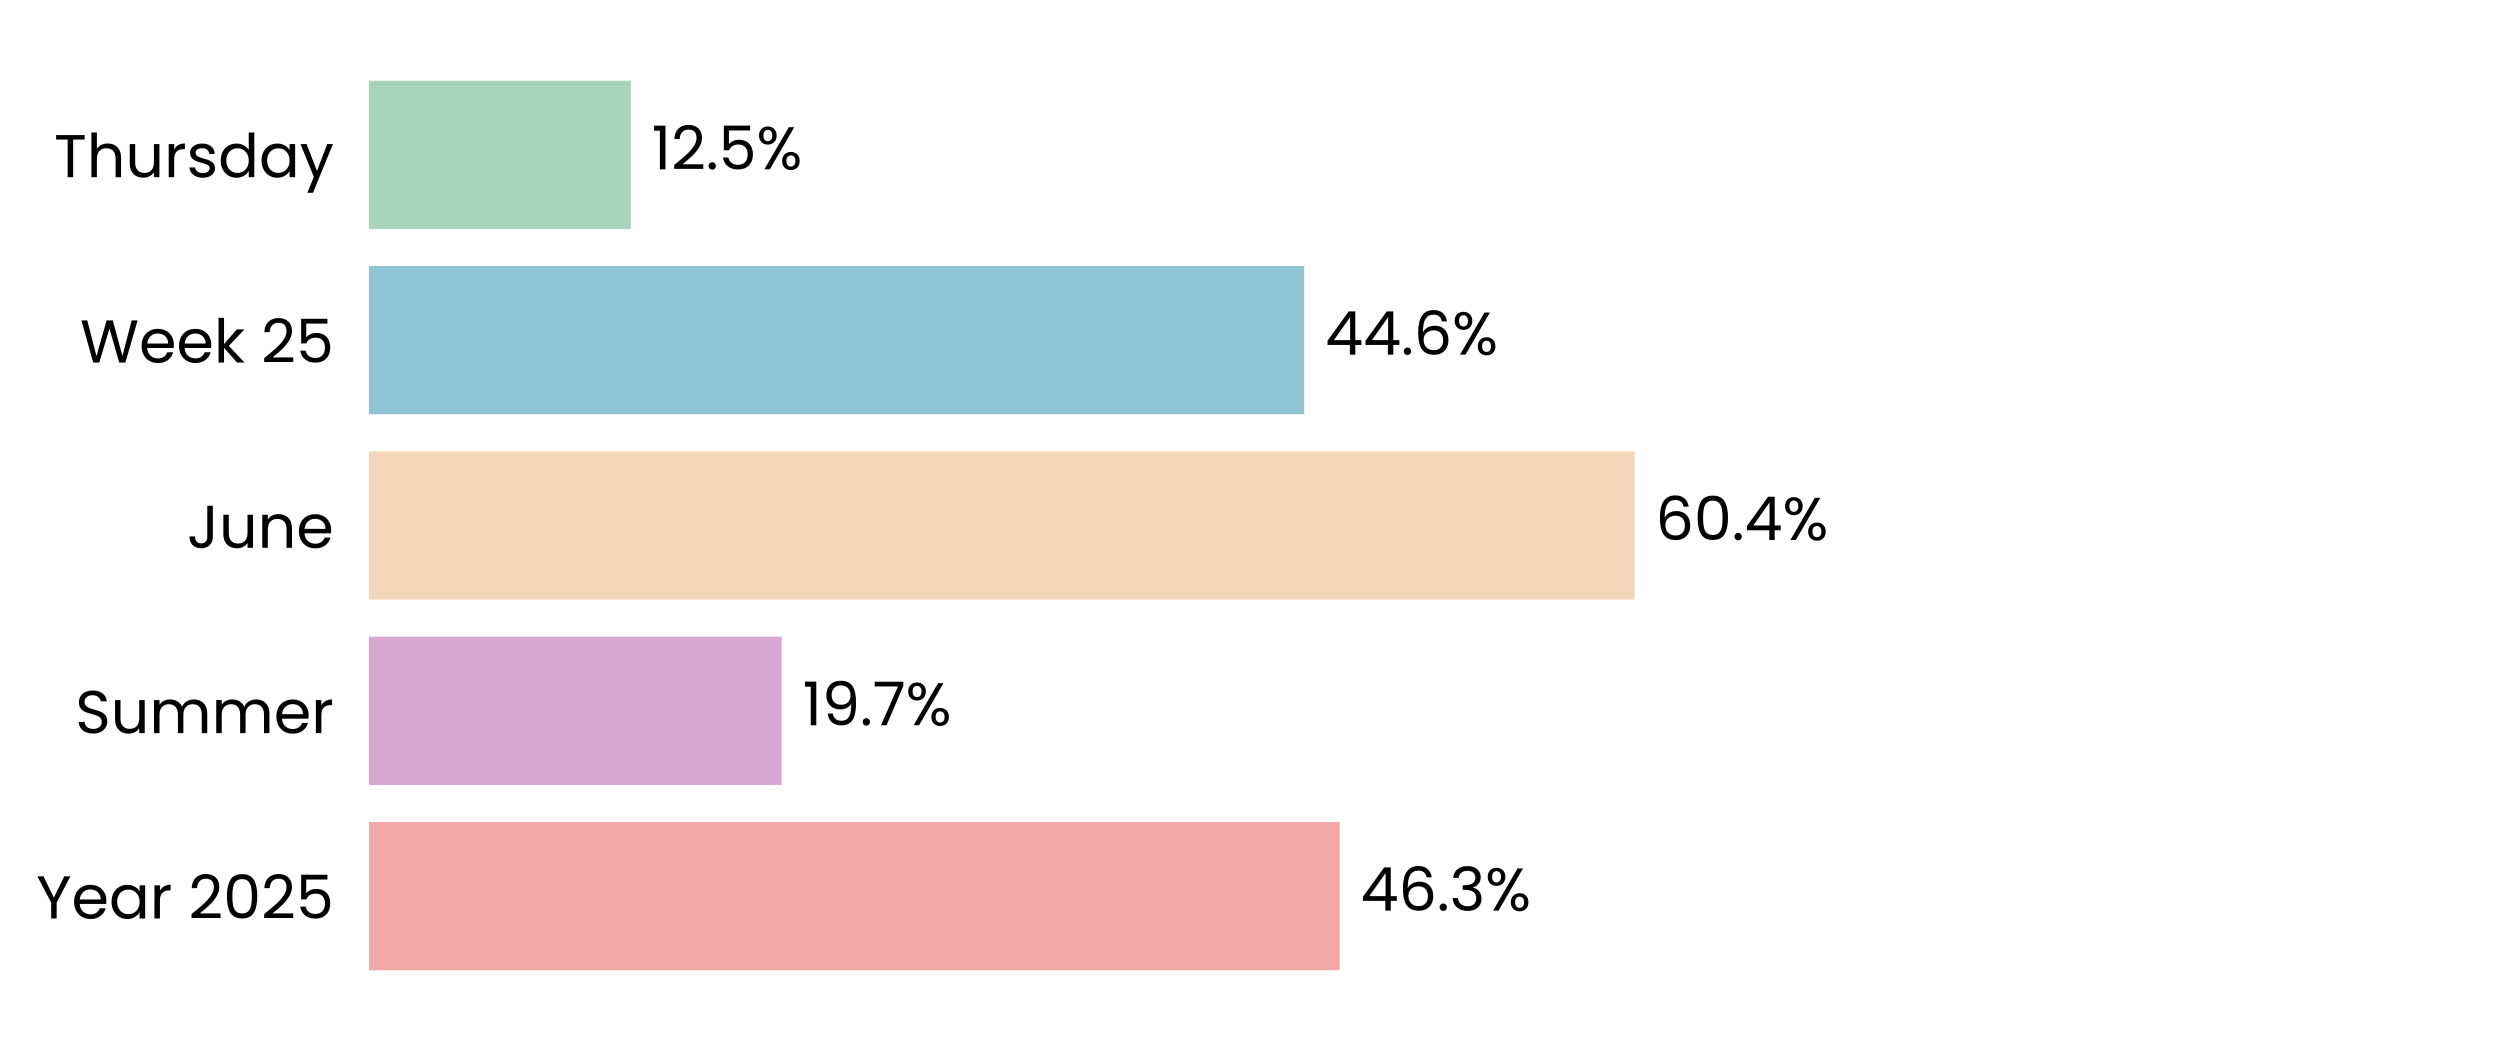
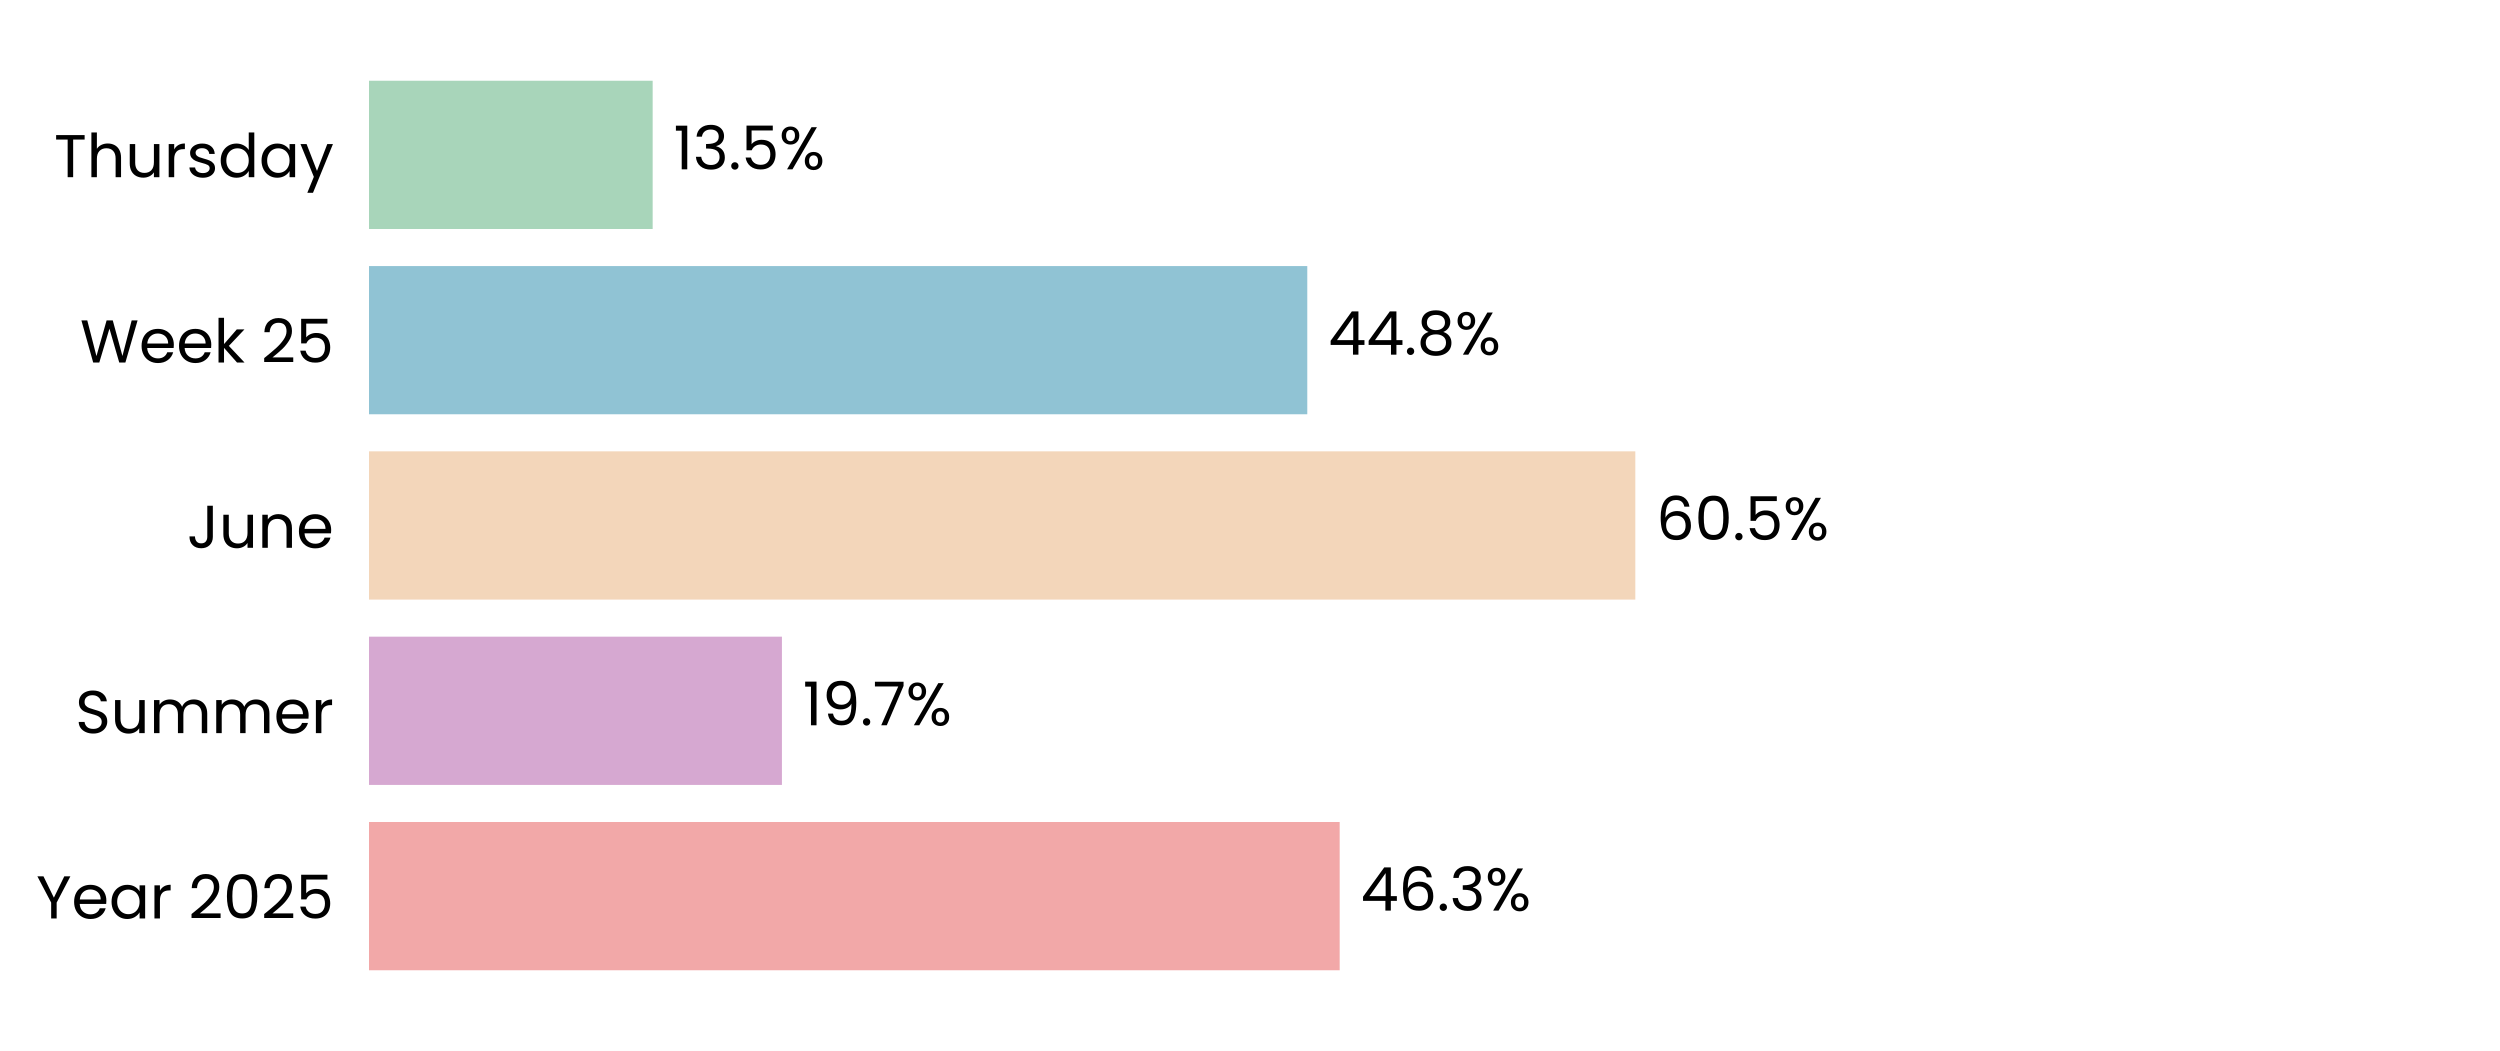
<svg xmlns="http://www.w3.org/2000/svg" xmlns:xlink="http://www.w3.org/1999/xlink" width="496.691pt" height="208.8pt" viewBox="0 0 496.691 208.8" version="1.1">
  <defs>
    <style type="text/css">*{stroke-linejoin: round; stroke-linecap: butt}</style>
  </defs>
  <g id="figure_1">
    <g id="patch_1">
      <path d="M 0 208.8  L 496.691 208.8  L 496.691 0  L 0 0  z " style="fill: #ffffff" />
    </g>
    <g id="axes_1">
      <g id="patch_2">
        <path d="M 73.311 201.6  L 489.491 201.6  L 489.491 7.2  L 73.311 7.2  z " style="fill: #ffffff" />
      </g>
      <g id="patch_3">
-         <path d="M 73.311 192.764  L 266.151 192.764  L 266.151 163.309  L 73.311 163.309  z " clip-path="url(#p097d2eca8c)" style="fill: #f2a8a8" />
+         <path d="M 73.311 192.764  L 266.163 192.764  L 266.163 163.309  L 73.311 163.309  z " clip-path="url(#p27a6afd2bf)" style="fill: #f2a8a8" />
      </g>
      <g id="patch_4">
-         <path d="M 73.311 155.945  L 155.303 155.945  L 155.303 126.491  L 73.311 126.491  z " clip-path="url(#p097d2eca8c)" style="fill: #d6a8d1" />
+         <path d="M 73.311 155.945  L 155.35 155.945  L 155.35 126.491  L 73.311 126.491  z " clip-path="url(#p27a6afd2bf)" style="fill: #d6a8d1" />
      </g>
      <g id="patch_5">
-         <path d="M 73.311 119.127  L 324.753 119.127  L 324.753 89.673  L 73.311 89.673  z " clip-path="url(#p097d2eca8c)" style="fill: #f3d6ba" />
+         <path d="M 73.311 119.127  L 324.898 119.127  L 324.898 89.673  L 73.311 89.673  z " clip-path="url(#p27a6afd2bf)" style="fill: #f3d6ba" />
      </g>
      <g id="patch_6">
-         <path d="M 73.311 82.309  L 259.106 82.309  L 259.106 52.855  L 73.311 52.855  z " clip-path="url(#p097d2eca8c)" style="fill: #90c3d4" />
+         <path d="M 73.311 82.309  L 259.725 82.309  L 259.725 52.855  L 73.311 52.855  z " clip-path="url(#p27a6afd2bf)" style="fill: #90c3d4" />
      </g>
      <g id="patch_7">
-         <path d="M 73.311 45.491  L 125.334 45.491  L 125.334 16.036  L 73.311 16.036  z " clip-path="url(#p097d2eca8c)" style="fill: #a8d5ba" />
+         <path d="M 73.311 45.491  L 129.669 45.491  L 129.669 16.036  L 73.311 16.036  z " clip-path="url(#p27a6afd2bf)" style="fill: #a8d5ba" />
      </g>
      <g id="matplotlib.axis_1">
        <g id="ytick_1">
          <g id="text_1">
            <g transform="translate(7.2 182.4764) scale(0.12 -0.12)">
              <defs>
                <path id="Poppins-Regular-59" d="M 3616 4461  L 2163 1683  L 2163 0  L 1581 0  L 1581 1683  L 122 4461  L 768 4461  L 1869 2202  L 2970 4461  L 3616 4461  z " transform="scale(0.015625)" />
                <path id="Poppins-Regular-65" d="M 3693 1888  Q 3693 1722 3674 1536  L 870 1536  Q 902 1018 1225 726  Q 1549 435 2010 435  Q 2387 435 2640 611  Q 2893 787 2995 1082  L 3622 1082  Q 3482 576 3059 259  Q 2637 -58 2010 -58  Q 1510 -58 1116 166  Q 723 390 499 803  Q 275 1216 275 1760  Q 275 2304 492 2713  Q 710 3123 1104 3344  Q 1498 3565 2010 3565  Q 2509 3565 2893 3347  Q 3277 3130 3485 2749  Q 3693 2368 3693 1888  z M 3091 2010  Q 3091 2342 2944 2582  Q 2797 2822 2544 2947  Q 2291 3072 1984 3072  Q 1542 3072 1232 2790  Q 922 2509 877 2010  L 3091 2010  z " transform="scale(0.015625)" />
                <path id="Poppins-Regular-61" d="M 275 1766  Q 275 2304 492 2710  Q 710 3117 1091 3341  Q 1472 3565 1939 3565  Q 2400 3565 2739 3366  Q 3078 3168 3245 2867  L 3245 3507  L 3834 3507  L 3834 0  L 3245 0  L 3245 653  Q 3072 346 2729 144  Q 2387 -58 1933 -58  Q 1466 -58 1088 172  Q 710 403 492 819  Q 275 1235 275 1766  z M 3245 1760  Q 3245 2157 3085 2451  Q 2925 2746 2653 2902  Q 2381 3059 2054 3059  Q 1728 3059 1459 2905  Q 1190 2752 1030 2457  Q 870 2163 870 1766  Q 870 1363 1030 1065  Q 1190 768 1459 611  Q 1728 454 2054 454  Q 2381 454 2653 611  Q 2925 768 3085 1065  Q 3245 1363 3245 1760  z " transform="scale(0.015625)" />
                <path id="Poppins-Regular-72" d="M 1075 2938  Q 1229 3238 1513 3404  Q 1798 3571 2208 3571  L 2208 2970  L 2054 2970  Q 1075 2970 1075 1907  L 1075 0  L 493 0  L 493 3507  L 1075 3507  L 1075 2938  z " transform="scale(0.015625)" />
                <path id="Poppins-Regular-20" transform="scale(0.015625)" />
                <path id="Poppins-Regular-32" d="M 326 467  Q 1139 1120 1600 1539  Q 2061 1958 2377 2416  Q 2694 2874 2694 3315  Q 2694 3731 2492 3971  Q 2291 4211 1843 4211  Q 1408 4211 1168 3939  Q 928 3667 909 3213  L 346 3213  Q 371 3930 780 4320  Q 1190 4710 1837 4710  Q 2496 4710 2883 4345  Q 3270 3981 3270 3341  Q 3270 2810 2953 2307  Q 2637 1805 2233 1424  Q 1830 1043 1203 538  L 3405 538  L 3405 51  L 326 51  L 326 467  z " transform="scale(0.015625)" />
                <path id="Poppins-Regular-30" d="M 397 2362  Q 397 3462 755 4080  Q 1114 4698 2010 4698  Q 2899 4698 3257 4080  Q 3616 3462 3616 2362  Q 3616 1242 3257 621  Q 2899 0 2010 0  Q 1114 0 755 621  Q 397 1242 397 2362  z M 3040 2362  Q 3040 2918 2966 3305  Q 2893 3693 2665 3929  Q 2438 4166 2010 4166  Q 1574 4166 1347 3929  Q 1120 3693 1046 3305  Q 973 2918 973 2362  Q 973 1786 1046 1395  Q 1120 1005 1347 768  Q 1574 531 2010 531  Q 2438 531 2665 768  Q 2893 1005 2966 1395  Q 3040 1786 3040 2362  z " transform="scale(0.015625)" />
                <path id="Poppins-Regular-35" d="M 3347 4122  L 1101 4122  L 1101 2662  Q 1248 2867 1536 2998  Q 1824 3130 2157 3130  Q 2688 3130 3021 2909  Q 3354 2688 3498 2339  Q 3642 1990 3642 1600  Q 3642 1139 3469 774  Q 3296 410 2941 198  Q 2586 -13 2061 -13  Q 1389 -13 973 332  Q 557 678 467 1254  L 1037 1254  Q 1120 890 1389 685  Q 1658 480 2067 480  Q 2573 480 2829 784  Q 3085 1088 3085 1587  Q 3085 2086 2829 2358  Q 2573 2630 2074 2630  Q 1734 2630 1481 2467  Q 1229 2304 1114 2022  L 563 2022  L 563 4634  L 3347 4634  L 3347 4122  z " transform="scale(0.015625)" />
              </defs>
              <use xlink:href="#Poppins-Regular-59" />
              <use xlink:href="#Poppins-Regular-65" transform="translate(58.39999 0)" />
              <use xlink:href="#Poppins-Regular-61" transform="translate(120.4 0)" />
              <use xlink:href="#Poppins-Regular-72" transform="translate(188 0)" />
              <use xlink:href="#Poppins-Regular-20" transform="translate(225.3 0)" />
              <use xlink:href="#Poppins-Regular-32" transform="translate(252 0)" />
              <use xlink:href="#Poppins-Regular-30" transform="translate(309.4999 0)" />
              <use xlink:href="#Poppins-Regular-32" transform="translate(372.2999 0)" />
              <use xlink:href="#Poppins-Regular-35" transform="translate(429.7999 0)" />
            </g>
          </g>
        </g>
        <g id="ytick_2">
          <g id="text_2">
            <g transform="translate(14.95125 145.6582) scale(0.12 -0.12)">
              <defs>
                <path id="Poppins-Regular-53" d="M 1907 -45  Q 1466 -45 1117 112  Q 768 269 569 547  Q 371 826 365 1190  L 986 1190  Q 1018 877 1245 662  Q 1472 448 1907 448  Q 2323 448 2563 656  Q 2803 864 2803 1190  Q 2803 1446 2662 1606  Q 2522 1766 2310 1849  Q 2099 1933 1741 2029  Q 1299 2144 1033 2259  Q 768 2374 579 2620  Q 390 2867 390 3283  Q 390 3648 576 3929  Q 762 4211 1098 4364  Q 1434 4518 1869 4518  Q 2496 4518 2896 4204  Q 3296 3891 3347 3373  L 2707 3373  Q 2675 3629 2438 3824  Q 2202 4019 1811 4019  Q 1446 4019 1216 3830  Q 986 3642 986 3302  Q 986 3059 1123 2905  Q 1261 2752 1462 2672  Q 1664 2592 2029 2490  Q 2470 2368 2739 2249  Q 3008 2131 3200 1884  Q 3392 1638 3392 1216  Q 3392 890 3219 602  Q 3046 314 2707 134  Q 2368 -45 1907 -45  z " transform="scale(0.015625)" />
                <path id="Poppins-Regular-75" d="M 3603 3507  L 3603 0  L 3021 0  L 3021 518  Q 2854 250 2556 99  Q 2259 -51 1901 -51  Q 1491 -51 1164 118  Q 838 288 649 627  Q 461 966 461 1453  L 461 3507  L 1037 3507  L 1037 1530  Q 1037 1011 1299 732  Q 1562 454 2016 454  Q 2483 454 2752 742  Q 3021 1030 3021 1581  L 3021 3507  L 3603 3507  z " transform="scale(0.015625)" />
                <path id="Poppins-Regular-6d" d="M 4710 3571  Q 5120 3571 5440 3401  Q 5760 3232 5945 2893  Q 6131 2554 6131 2067  L 6131 0  L 5555 0  L 5555 1984  Q 5555 2509 5296 2787  Q 5037 3066 4595 3066  Q 4141 3066 3872 2774  Q 3603 2483 3603 1933  L 3603 0  L 3027 0  L 3027 1984  Q 3027 2509 2768 2787  Q 2509 3066 2067 3066  Q 1613 3066 1344 2774  Q 1075 2483 1075 1933  L 1075 0  L 493 0  L 493 3507  L 1075 3507  L 1075 3002  Q 1248 3277 1539 3424  Q 1830 3571 2182 3571  Q 2624 3571 2963 3372  Q 3302 3174 3469 2790  Q 3616 3162 3955 3366  Q 4294 3571 4710 3571  z " transform="scale(0.015625)" />
              </defs>
              <use xlink:href="#Poppins-Regular-53" />
              <use xlink:href="#Poppins-Regular-75" transform="translate(58.7 0)" />
              <use xlink:href="#Poppins-Regular-6d" transform="translate(122.7 0)" />
              <use xlink:href="#Poppins-Regular-6d" transform="translate(225.7 0)" />
              <use xlink:href="#Poppins-Regular-65" transform="translate(328.7 0)" />
              <use xlink:href="#Poppins-Regular-72" transform="translate(390.6999 0)" />
            </g>
          </g>
        </g>
        <g id="ytick_3">
          <g id="text_3">
            <g transform="translate(37.15125 108.84) scale(0.12 -0.12)">
              <defs>
                <path id="Poppins-Regular-4a" d="M 2739 4461  L 2739 1165  Q 2739 614 2400 284  Q 2061 -45 1504 -45  Q 941 -45 601 291  Q 262 627 262 1210  L 845 1210  Q 851 883 1014 678  Q 1178 474 1504 474  Q 1830 474 1990 669  Q 2150 864 2150 1165  L 2150 4461  L 2739 4461  z " transform="scale(0.015625)" />
                <path id="Poppins-Regular-6e" d="M 2202 3571  Q 2842 3571 3238 3184  Q 3635 2797 3635 2067  L 3635 0  L 3059 0  L 3059 1984  Q 3059 2509 2796 2787  Q 2534 3066 2080 3066  Q 1619 3066 1347 2778  Q 1075 2490 1075 1939  L 1075 0  L 493 0  L 493 3507  L 1075 3507  L 1075 3008  Q 1248 3277 1545 3424  Q 1843 3571 2202 3571  z " transform="scale(0.015625)" />
              </defs>
              <use xlink:href="#Poppins-Regular-4a" />
              <use xlink:href="#Poppins-Regular-75" transform="translate(52.99999 0)" />
              <use xlink:href="#Poppins-Regular-6e" transform="translate(117 0)" />
              <use xlink:href="#Poppins-Regular-65" transform="translate(181 0)" />
            </g>
          </g>
        </g>
        <g id="ytick_4">
          <g id="text_4">
            <g transform="translate(15.9 72.02182) scale(0.12 -0.12)">
              <defs>
                <path id="Poppins-Regular-57" d="M 6099 4461  L 4806 0  L 4154 0  L 3117 3590  L 2042 0  L 1395 -6  L 147 4461  L 768 4461  L 1741 678  L 2816 4461  L 3469 4461  L 4493 691  L 5472 4461  L 6099 4461  z " transform="scale(0.015625)" />
                <path id="Poppins-Regular-6b" d="M 2451 0  L 1075 1549  L 1075 0  L 493 0  L 493 4736  L 1075 4736  L 1075 1952  L 2426 3507  L 3238 3507  L 1587 1760  L 3245 0  L 2451 0  z " transform="scale(0.015625)" />
              </defs>
              <use xlink:href="#Poppins-Regular-57" />
              <use xlink:href="#Poppins-Regular-65" transform="translate(97.59999 0)" />
              <use xlink:href="#Poppins-Regular-65" transform="translate(159.6 0)" />
              <use xlink:href="#Poppins-Regular-6b" transform="translate(221.6 0)" />
              <use xlink:href="#Poppins-Regular-20" transform="translate(273.0999 0)" />
              <use xlink:href="#Poppins-Regular-32" transform="translate(299.7999 0)" />
              <use xlink:href="#Poppins-Regular-35" transform="translate(357.2999 0)" />
            </g>
          </g>
        </g>
        <g id="ytick_5">
          <g id="text_5">
            <g transform="translate(10.74188 35.20364) scale(0.12 -0.12)">
              <defs>
                <path id="Poppins-Regular-54" d="M 3238 4461  L 3238 3987  L 2022 3987  L 2022 0  L 1440 0  L 1440 3987  L 218 3987  L 218 4461  L 3238 4461  z " transform="scale(0.015625)" />
                <path id="Poppins-Regular-68" d="M 2234 3571  Q 2630 3571 2950 3401  Q 3270 3232 3452 2893  Q 3635 2554 3635 2067  L 3635 0  L 3059 0  L 3059 1984  Q 3059 2509 2796 2787  Q 2534 3066 2080 3066  Q 1619 3066 1347 2778  Q 1075 2490 1075 1939  L 1075 0  L 493 0  L 493 4736  L 1075 4736  L 1075 3008  Q 1248 3277 1552 3424  Q 1856 3571 2234 3571  z " transform="scale(0.015625)" />
                <path id="Poppins-Regular-73" d="M 1734 -58  Q 1331 -58 1011 80  Q 691 218 505 464  Q 320 710 301 1030  L 902 1030  Q 928 768 1149 601  Q 1370 435 1728 435  Q 2061 435 2253 582  Q 2445 730 2445 954  Q 2445 1184 2240 1296  Q 2035 1408 1606 1517  Q 1216 1619 969 1724  Q 723 1830 547 2038  Q 371 2246 371 2586  Q 371 2854 531 3078  Q 691 3302 985 3433  Q 1280 3565 1658 3565  Q 2240 3565 2598 3270  Q 2957 2976 2982 2464  L 2400 2464  Q 2381 2739 2179 2905  Q 1978 3072 1638 3072  Q 1325 3072 1139 2937  Q 954 2803 954 2586  Q 954 2413 1066 2301  Q 1178 2189 1347 2121  Q 1517 2054 1818 1971  Q 2195 1869 2432 1769  Q 2669 1670 2838 1472  Q 3008 1274 3014 954  Q 3014 666 2854 435  Q 2694 205 2403 73  Q 2112 -58 1734 -58  z " transform="scale(0.015625)" />
                <path id="Poppins-Regular-64" d="M 275 1766  Q 275 2304 492 2710  Q 710 3117 1091 3341  Q 1472 3565 1946 3565  Q 2355 3565 2707 3376  Q 3059 3187 3245 2880  L 3245 4736  L 3834 4736  L 3834 0  L 3245 0  L 3245 659  Q 3072 346 2733 144  Q 2394 -58 1939 -58  Q 1472 -58 1091 172  Q 710 403 492 819  Q 275 1235 275 1766  z M 3245 1760  Q 3245 2157 3085 2451  Q 2925 2746 2653 2902  Q 2381 3059 2054 3059  Q 1728 3059 1459 2905  Q 1190 2752 1030 2457  Q 870 2163 870 1766  Q 870 1363 1030 1065  Q 1190 768 1459 611  Q 1728 454 2054 454  Q 2381 454 2653 611  Q 2925 768 3085 1065  Q 3245 1363 3245 1760  z " transform="scale(0.015625)" />
                <path id="Poppins-Regular-79" d="M 3514 3507  L 1402 -1651  L 800 -1651  L 1491 38  L 77 3507  L 723 3507  L 1824 666  L 2912 3507  L 3514 3507  z " transform="scale(0.015625)" />
              </defs>
              <use xlink:href="#Poppins-Regular-54" />
              <use xlink:href="#Poppins-Regular-68" transform="translate(54.09999 0)" />
              <use xlink:href="#Poppins-Regular-75" transform="translate(118.1 0)" />
              <use xlink:href="#Poppins-Regular-72" transform="translate(182.1 0)" />
              <use xlink:href="#Poppins-Regular-73" transform="translate(219.3999 0)" />
              <use xlink:href="#Poppins-Regular-64" transform="translate(271.5999 0)" />
              <use xlink:href="#Poppins-Regular-61" transform="translate(339.1999 0)" />
              <use xlink:href="#Poppins-Regular-79" transform="translate(406.7999 0)" />
            </g>
          </g>
        </g>
      </g>
      <g id="text_6">
-         <g transform="translate(270.3126 180.9164) scale(0.12 -0.12)">
+         <g transform="translate(270.3245 180.9164) scale(0.12 -0.12)">
          <defs>
            <path id="Poppins-Regular-34" d="M 256 1030  L 256 1472  L 2502 4582  L 3200 4582  L 3200 1536  L 3840 1536  L 3840 1030  L 3200 1030  L 3200 0  L 2624 0  L 2624 1030  L 256 1030  z M 2650 3974  L 928 1536  L 2650 1536  L 2650 3974  z " transform="scale(0.015625)" />
            <path id="Poppins-Regular-36" d="M 2976 3526  Q 2835 4237 2099 4237  Q 1530 4237 1248 3798  Q 966 3360 973 2355  Q 1120 2688 1462 2877  Q 1805 3066 2227 3066  Q 2886 3066 3280 2656  Q 3674 2246 3674 1523  Q 3674 1088 3504 742  Q 3334 397 2992 192  Q 2650 -13 2163 -13  Q 1504 -13 1133 281  Q 762 576 614 1094  Q 467 1613 467 2374  Q 467 4723 2106 4723  Q 2733 4723 3091 4384  Q 3450 4045 3514 3526  L 2976 3526  z M 2106 2573  Q 1830 2573 1587 2461  Q 1344 2349 1193 2121  Q 1043 1894 1043 1568  Q 1043 1082 1324 778  Q 1606 474 2131 474  Q 2579 474 2844 752  Q 3110 1030 3110 1504  Q 3110 2003 2854 2288  Q 2598 2573 2106 2573  z " transform="scale(0.015625)" />
            <path id="Poppins-Regular-2e" d="M 678 -38  Q 512 -38 397 77  Q 282 192 282 358  Q 282 525 397 640  Q 512 755 678 755  Q 838 755 950 640  Q 1062 525 1062 358  Q 1062 192 950 77  Q 838 -38 678 -38  z " transform="scale(0.015625)" />
            <path id="Poppins-Regular-33" d="M 384 3462  Q 429 4051 838 4384  Q 1248 4717 1901 4717  Q 2336 4717 2653 4560  Q 2970 4403 3133 4134  Q 3296 3866 3296 3526  Q 3296 3130 3069 2842  Q 2842 2554 2477 2470  L 2477 2438  Q 2893 2336 3136 2035  Q 3379 1734 3379 1248  Q 3379 883 3212 592  Q 3046 301 2713 134  Q 2381 -32 1914 -32  Q 1235 -32 800 323  Q 365 678 314 1331  L 877 1331  Q 922 947 1190 704  Q 1459 461 1907 461  Q 2355 461 2588 694  Q 2822 928 2822 1299  Q 2822 1779 2502 1990  Q 2182 2202 1536 2202  L 1389 2202  L 1389 2688  L 1542 2688  Q 2131 2694 2432 2883  Q 2733 3072 2733 3469  Q 2733 3808 2512 4013  Q 2291 4218 1882 4218  Q 1485 4218 1241 4013  Q 998 3808 954 3462  L 384 3462  z " transform="scale(0.015625)" />
            <path id="Poppins-Regular-25" d="M 269 3584  Q 269 4019 531 4278  Q 794 4538 1203 4538  Q 1613 4538 1875 4278  Q 2138 4019 2138 3584  Q 2138 3142 1875 2883  Q 1613 2624 1203 2624  Q 794 2624 531 2883  Q 269 3142 269 3584  z M 4006 4467  L 1414 0  L 838 0  L 3430 4467  L 4006 4467  z M 1203 4179  Q 986 4179 861 4028  Q 736 3878 736 3584  Q 736 3290 861 3136  Q 986 2982 1203 2982  Q 1421 2982 1549 3139  Q 1677 3296 1677 3584  Q 1677 3878 1549 4028  Q 1421 4179 1203 4179  z M 2720 883  Q 2720 1325 2982 1584  Q 3245 1843 3654 1843  Q 4064 1843 4323 1584  Q 4582 1325 4582 883  Q 4582 448 4323 185  Q 4064 -77 3654 -77  Q 3245 -77 2982 182  Q 2720 442 2720 883  z M 3648 1478  Q 3430 1478 3302 1328  Q 3174 1178 3174 883  Q 3174 595 3302 444  Q 3430 294 3648 294  Q 3866 294 3994 444  Q 4122 595 4122 883  Q 4122 1178 3994 1328  Q 3866 1478 3648 1478  z " transform="scale(0.015625)" />
          </defs>
          <use xlink:href="#Poppins-Regular-34" />
          <use xlink:href="#Poppins-Regular-36" transform="translate(62.89999 0)" />
          <use xlink:href="#Poppins-Regular-2e" transform="translate(126.4 0)" />
          <use xlink:href="#Poppins-Regular-33" transform="translate(147.4 0)" />
          <use xlink:href="#Poppins-Regular-25" transform="translate(206.3 0)" />
        </g>
      </g>
      <g id="text_7">
-         <g transform="translate(159.465 144.0982) scale(0.12 -0.12)">
+         <g transform="translate(159.5122 144.0982) scale(0.12 -0.12)">
          <defs>
            <path id="Poppins-Regular-31" d="M 243 4096  L 243 4627  L 1446 4627  L 1446 0  L 858 0  L 858 4096  L 243 4096  z " transform="scale(0.015625)" />
            <path id="Poppins-Regular-39" d="M 1146 1242  Q 1210 877 1443 678  Q 1677 480 2074 480  Q 2605 480 2857 896  Q 3110 1312 3098 2298  Q 2963 2010 2649 1846  Q 2336 1683 1952 1683  Q 1523 1683 1187 1859  Q 851 2035 659 2374  Q 467 2714 467 3194  Q 467 3878 864 4297  Q 1261 4717 1990 4717  Q 2886 4717 3248 4134  Q 3610 3552 3610 2400  Q 3610 1594 3466 1069  Q 3322 544 2979 269  Q 2637 -6 2042 -6  Q 1389 -6 1024 346  Q 659 698 608 1242  L 1146 1242  z M 2048 2176  Q 2477 2176 2752 2441  Q 3027 2707 3027 3162  Q 3027 3642 2758 3936  Q 2490 4230 2003 4230  Q 1555 4230 1289 3948  Q 1024 3667 1024 3206  Q 1024 2739 1286 2457  Q 1549 2176 2048 2176  z " transform="scale(0.015625)" />
            <path id="Poppins-Regular-37" d="M 3245 4173  L 1466 0  L 877 0  L 2682 4115  L 211 4115  L 211 4614  L 3245 4614  L 3245 4173  z " transform="scale(0.015625)" />
          </defs>
          <use xlink:href="#Poppins-Regular-31" />
          <use xlink:href="#Poppins-Regular-39" transform="translate(31.99998 0)" />
          <use xlink:href="#Poppins-Regular-2e" transform="translate(94.99997 0)" />
          <use xlink:href="#Poppins-Regular-37" transform="translate(116 0)" />
          <use xlink:href="#Poppins-Regular-25" transform="translate(170.5999 0)" />
        </g>
      </g>
      <g id="text_8">
-         <g transform="translate(328.9151 107.28) scale(0.12 -0.12)">
+         <g transform="translate(329.0596 107.28) scale(0.12 -0.12)">
          <use xlink:href="#Poppins-Regular-36" />
          <use xlink:href="#Poppins-Regular-30" transform="translate(63.49999 0)" />
          <use xlink:href="#Poppins-Regular-2e" transform="translate(126.3 0)" />
-           <use xlink:href="#Poppins-Regular-34" transform="translate(147.3 0)" />
-           <use xlink:href="#Poppins-Regular-25" transform="translate(210.2 0)" />
+           <use xlink:href="#Poppins-Regular-35" transform="translate(147.3 0)" />
+           <use xlink:href="#Poppins-Regular-25" transform="translate(210.0999 0)" />
        </g>
      </g>
      <g id="text_9">
-         <g transform="translate(263.2677 70.46182) scale(0.12 -0.12)">
+         <g transform="translate(263.887 70.46182) scale(0.12 -0.12)">
+           <defs>
+             <path id="Poppins-Regular-38" d="M 1242 2406  Q 883 2547 691 2816  Q 499 3085 499 3469  Q 499 3814 672 4092  Q 845 4371 1187 4534  Q 1530 4698 2016 4698  Q 2502 4698 2844 4534  Q 3187 4371 3363 4092  Q 3539 3814 3539 3469  Q 3539 3098 3340 2819  Q 3142 2541 2797 2406  Q 3194 2285 3427 1981  Q 3661 1677 3661 1248  Q 3661 832 3456 521  Q 3251 211 2876 41  Q 2502 -128 2016 -128  Q 1530 -128 1162 41  Q 794 211 589 521  Q 384 832 384 1248  Q 384 1677 614 1984  Q 845 2291 1242 2406  z M 2976 3398  Q 2976 3789 2720 4000  Q 2464 4211 2016 4211  Q 1574 4211 1318 4000  Q 1062 3789 1062 3392  Q 1062 3034 1328 2816  Q 1594 2598 2016 2598  Q 2445 2598 2710 2819  Q 2976 3040 2976 3398  z M 2016 2150  Q 1542 2150 1241 1929  Q 941 1709 941 1267  Q 941 858 1232 608  Q 1523 358 2016 358  Q 2509 358 2797 608  Q 3085 858 3085 1267  Q 3085 1696 2790 1923  Q 2496 2150 2016 2150  z " transform="scale(0.015625)" />
+           </defs>
          <use xlink:href="#Poppins-Regular-34" />
          <use xlink:href="#Poppins-Regular-34" transform="translate(62.89999 0)" />
          <use xlink:href="#Poppins-Regular-2e" transform="translate(125.8 0)" />
-           <use xlink:href="#Poppins-Regular-36" transform="translate(146.8 0)" />
-           <use xlink:href="#Poppins-Regular-25" transform="translate(210.3 0)" />
+           <use xlink:href="#Poppins-Regular-38" transform="translate(146.8 0)" />
+           <use xlink:href="#Poppins-Regular-25" transform="translate(209.9 0)" />
        </g>
      </g>
      <g id="text_10">
-         <g transform="translate(129.4956 33.64364) scale(0.12 -0.12)">
+         <g transform="translate(133.8308 33.64364) scale(0.12 -0.12)">
          <use xlink:href="#Poppins-Regular-31" />
-           <use xlink:href="#Poppins-Regular-32" transform="translate(31.99998 0)" />
-           <use xlink:href="#Poppins-Regular-2e" transform="translate(89.49997 0)" />
-           <use xlink:href="#Poppins-Regular-35" transform="translate(110.5 0)" />
-           <use xlink:href="#Poppins-Regular-25" transform="translate(173.2999 0)" />
+           <use xlink:href="#Poppins-Regular-33" transform="translate(31.99998 0)" />
+           <use xlink:href="#Poppins-Regular-2e" transform="translate(90.89998 0)" />
+           <use xlink:href="#Poppins-Regular-35" transform="translate(111.9 0)" />
+           <use xlink:href="#Poppins-Regular-25" transform="translate(174.7 0)" />
        </g>
      </g>
    </g>
  </g>
  <defs>
-     <clipPath id="p097d2eca8c">
+     <clipPath id="p27a6afd2bf">
      <rect x="73.311" y="7.2" width="416.18" height="194.4" />
    </clipPath>
  </defs>
</svg>
